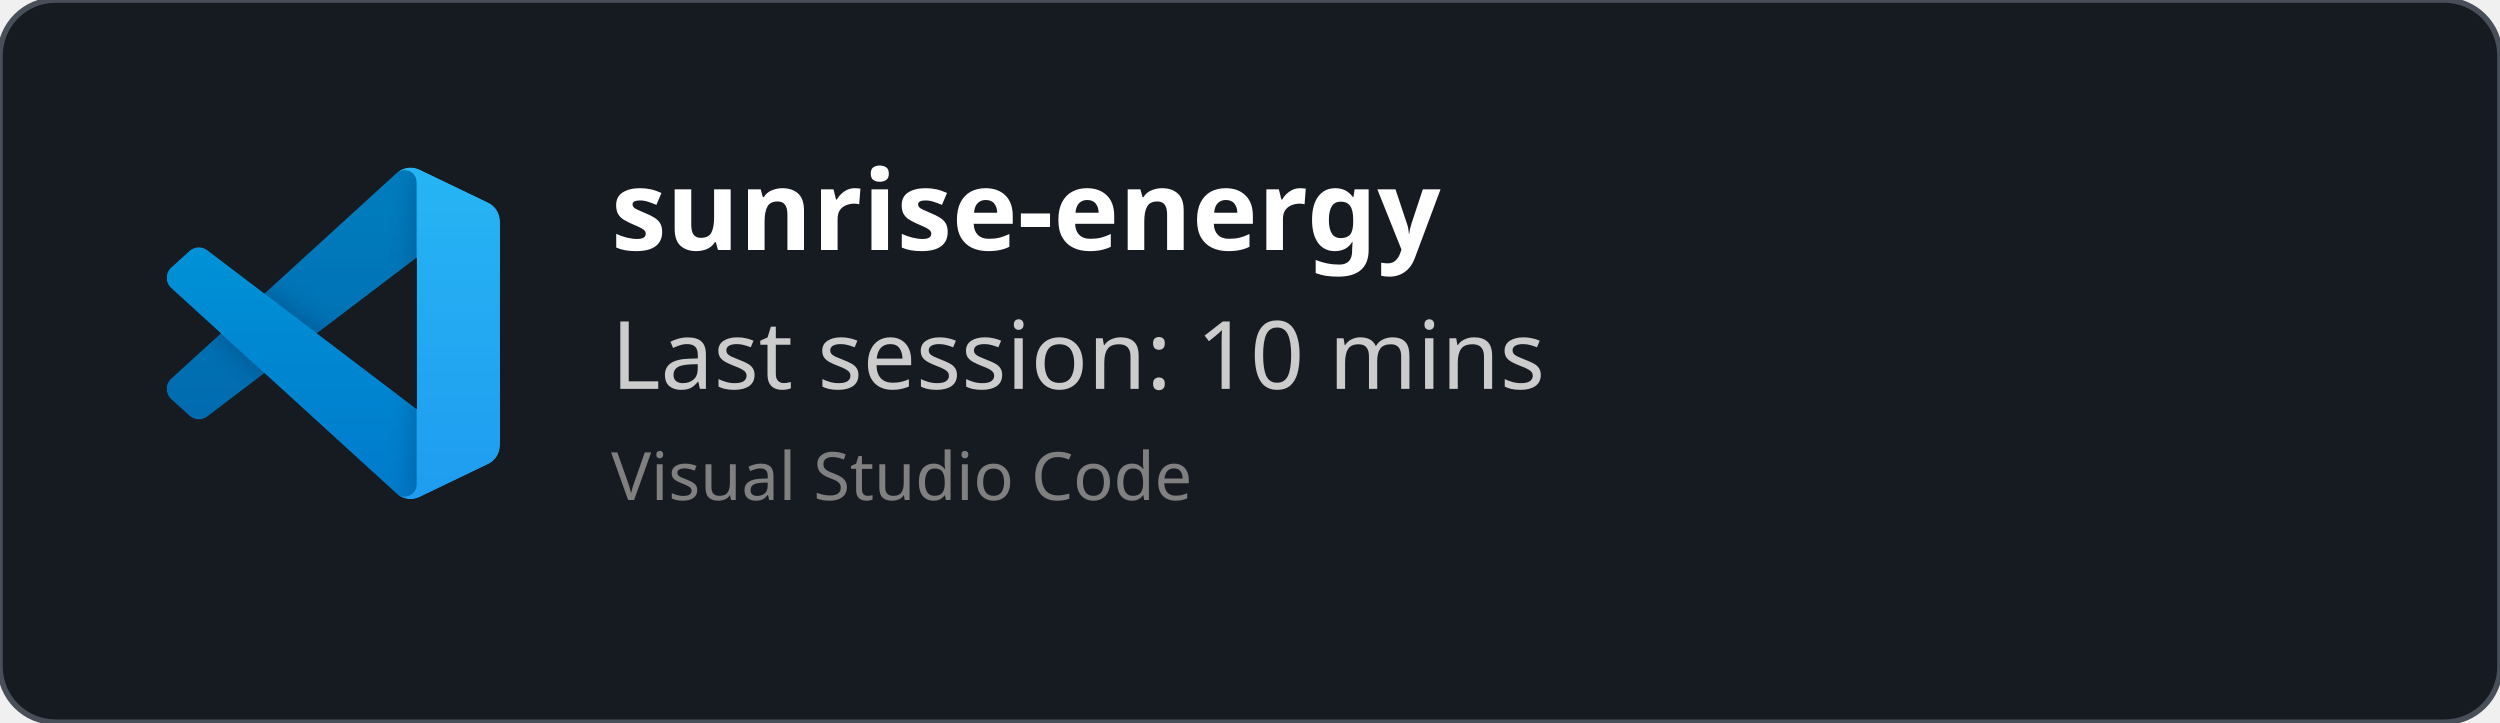
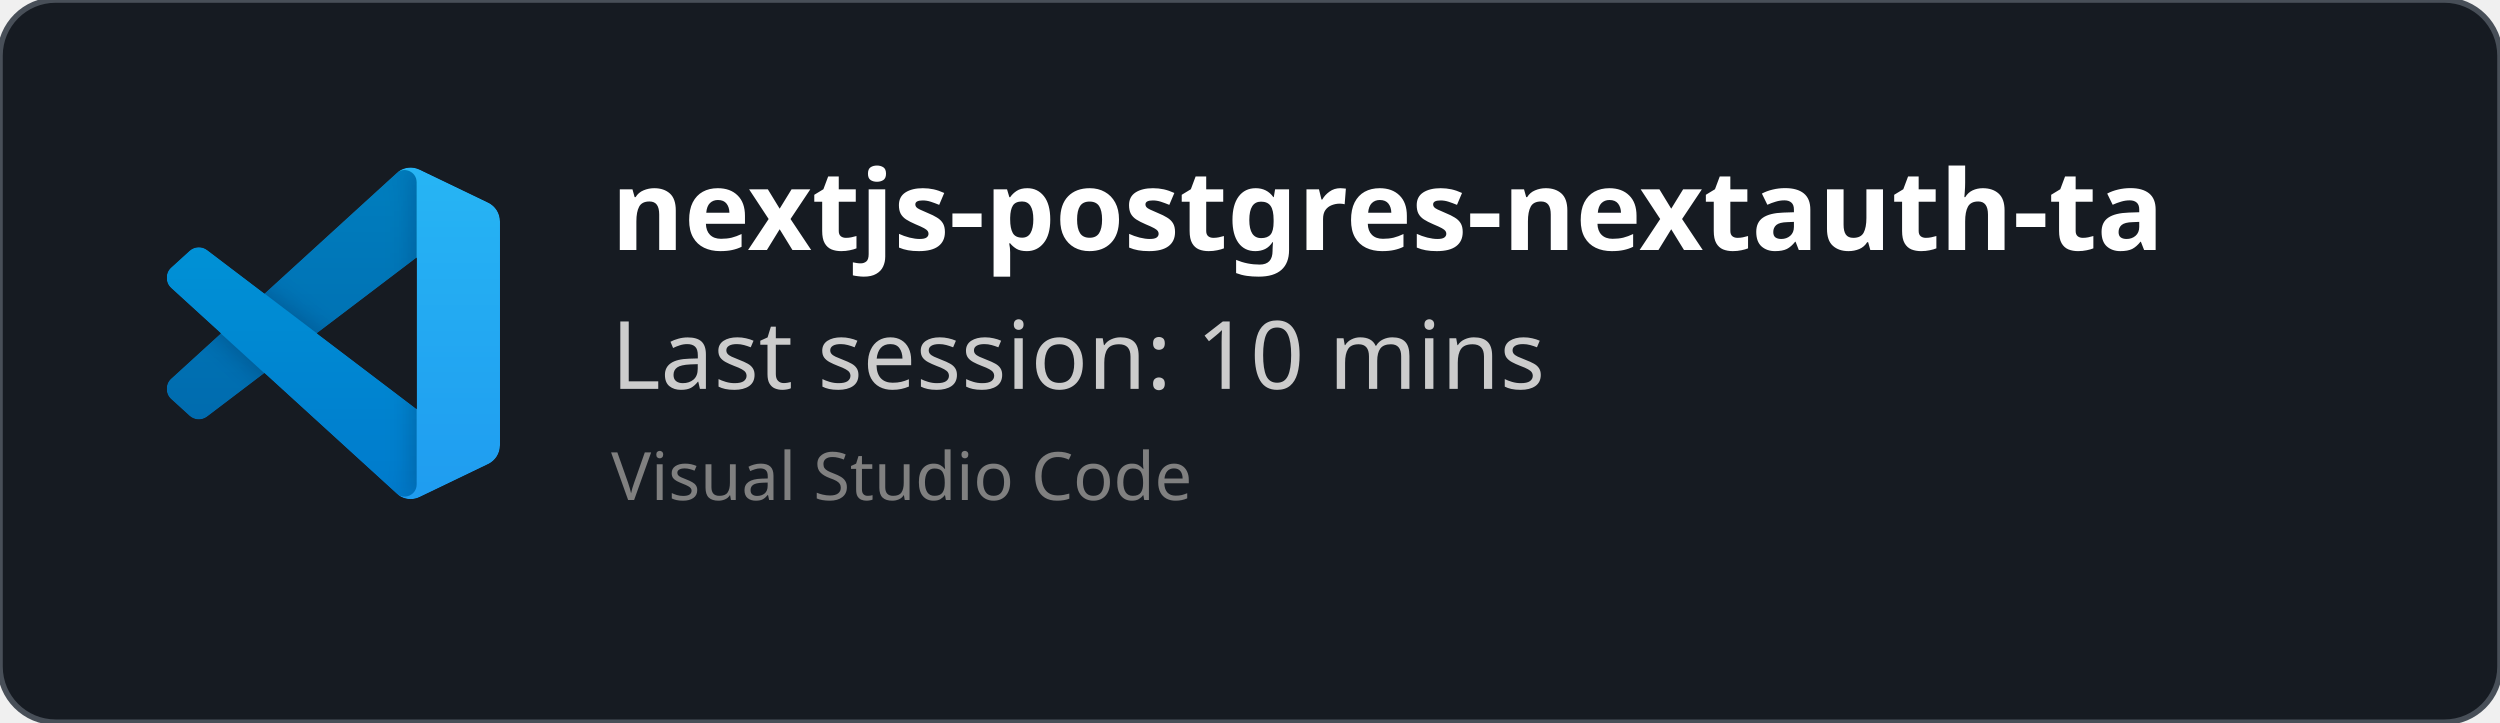
<svg xmlns="http://www.w3.org/2000/svg" width="450" height="130" viewBox="0 0 450 130" fill="none" role="img">
  <style>
    *{
        font-family: 'Segoe UI', Ubuntu, monospace
    }
    </style>
  <defs>
    <clipPath id="horizontalClip" x="20" y="20" width="500" height="200">
      <rect x="90" y="20" width="300" height="50" />
    </clipPath>
  </defs>
  <rect width="450" height="130" fill="rgba(22,27,34)" stroke="#484f58" stroke-width="1" fill-opacity="1" stroke-opacity="1" x="0" y="0" rx="10px" ry="10px">
    </rect>
  <svg width="60" height="60" x="30" y="30" viewBox="0 0 100 100" fill="none" id="vscode">
    <mask id="mask0" mask-type="alpha" maskUnits="userSpaceOnUse" x="0" y="0" width="100" height="100">
      <path fill-rule="evenodd" clip-rule="evenodd" d="M70.912 99.317C72.487 99.931 74.283 99.891 75.873 99.126L96.461 89.22C98.624 88.179 100 85.989 100 83.587V16.413C100 14.011 98.624 11.822 96.461 10.781L75.873 0.874C73.786 -0.13 71.345 0.116 69.513 1.447C69.252 1.637 69.003 1.849 68.769 2.083L29.355 38.041L12.187 25.01C10.589 23.797 8.354 23.896 6.869 25.246L1.363 30.255C-0.453 31.906 -0.455 34.763 1.359 36.417L16.247 50L1.359 63.583C-0.455 65.237 -0.453 68.094 1.363 69.745L6.869 74.754C8.354 76.104 10.589 76.204 12.187 74.99L29.355 61.959L68.769 97.917C69.392 98.541 70.125 99.01 70.912 99.317ZM75.015 27.299L45.109 50L75.015 72.701V27.299Z" fill="white" />
    </mask>
    <g mask="url(#mask0)">
      <path d="M96.461 10.796L75.857 0.876C73.472 -0.273 70.622 0.212 68.75 2.083L1.299 63.583C-0.516 65.237 -0.514 68.094 1.303 69.745L6.813 74.754C8.298 76.104 10.535 76.204 12.134 74.99L93.361 13.37C96.086 11.303 100 13.246 100 16.667V16.427C100 14.027 98.625 11.838 96.461 10.796Z" fill="#0065A9" />
      <g filter="url(#filter0_d)">
        <path d="M96.461 89.204L75.857 99.124C73.472 100.273 70.622 99.788 68.75 97.917L1.299 36.417C-0.516 34.763 -0.514 31.906 1.303 30.255L6.813 25.246C8.298 23.896 10.535 23.796 12.134 25.009L93.361 86.63C96.086 88.697 100 86.754 100 83.333V83.573C100 85.974 98.625 88.162 96.461 89.204Z" fill="#007ACC" />
      </g>
      <g filter="url(#filter1_d)">
        <path d="M75.858 99.126C73.472 100.274 70.622 99.788 68.75 97.917C71.056 100.223 75 98.59 75 95.328V4.672C75 1.41 71.056 -0.223 68.75 2.083C70.622 0.211 73.472 -0.274 75.858 0.874L96.459 10.781C98.623 11.822 100 14.011 100 16.413V83.587C100 85.989 98.623 88.179 96.459 89.22L75.858 99.126Z" fill="#1F9CF0" />
      </g>
      <g style="mix-blend-mode:overlay" opacity="0.25">
        <path fill-rule="evenodd" clip-rule="evenodd" d="M70.851 99.317C72.426 99.931 74.222 99.891 75.812 99.126L96.4 89.22C98.563 88.179 99.939 85.989 99.939 83.587V16.413C99.939 14.011 98.564 11.822 96.4 10.781L75.812 0.874C73.725 -0.13 71.284 0.116 69.453 1.447C69.191 1.637 68.942 1.849 68.708 2.083L29.294 38.041L12.126 25.01C10.528 23.796 8.293 23.896 6.809 25.246L1.302 30.255C-0.513 31.906 -0.515 34.763 1.298 36.417L16.186 50L1.298 63.583C-0.515 65.237 -0.513 68.094 1.302 69.745L6.809 74.754C8.293 76.104 10.528 76.204 12.126 74.99L29.294 61.959L68.708 97.917C69.332 98.54 70.064 99.01 70.851 99.317ZM74.954 27.299L45.048 50L74.954 72.701V27.299Z" fill="url(#paint0_linear)" />
      </g>
    </g>
    <defs>
      <filter id="filter0_d" x="-8.394" y="15.829" width="116.727" height="92.246" filterUnits="userSpaceOnUse" color-interpolation-filters="sRGB">
        <feFlood flood-opacity="0" result="BackgroundImageFix" />
        <feColorMatrix in="SourceAlpha" type="matrix" values="0 0 0 0 0 0 0 0 0 0 0 0 0 0 0 0 0 0 127 0" />
        <feOffset />
        <feGaussianBlur stdDeviation="4.167" />
        <feColorMatrix type="matrix" values="0 0 0 0 0 0 0 0 0 0 0 0 0 0 0 0 0 0 0.25 0" />
        <feBlend mode="overlay" in2="BackgroundImageFix" result="effect1_dropShadow" />
        <feBlend mode="normal" in="SourceGraphic" in2="effect1_dropShadow" result="shape" />
      </filter>
      <filter id="filter1_d" x="60.417" y="-8.076" width="47.917" height="116.151" filterUnits="userSpaceOnUse" color-interpolation-filters="sRGB">
        <feFlood flood-opacity="0" result="BackgroundImageFix" />
        <feColorMatrix in="SourceAlpha" type="matrix" values="0 0 0 0 0 0 0 0 0 0 0 0 0 0 0 0 0 0 127 0" />
        <feOffset />
        <feGaussianBlur stdDeviation="4.167" />
        <feColorMatrix type="matrix" values="0 0 0 0 0 0 0 0 0 0 0 0 0 0 0 0 0 0 0.25 0" />
        <feBlend mode="overlay" in2="BackgroundImageFix" result="effect1_dropShadow" />
        <feBlend mode="normal" in="SourceGraphic" in2="effect1_dropShadow" result="shape" />
      </filter>
      <linearGradient id="paint0_linear" x1="49.939" y1="0.258" x2="49.939" y2="99.742" gradientUnits="userSpaceOnUse">
        <stop stop-color="white" />
        <stop offset="1" stop-color="white" stop-opacity="0" />
      </linearGradient>
    </defs>
  </svg>
  <text x="110" y="45" font-size="20" clip-path="url(#horizontalClip)" font-weight="bold" font-family="Ubuntu" fill="white">
-     sunrise-energy
+     nextjs-postgres-nextauth-tailwindcss-template-main
    </text>
  <text x="110" y="70" font-size="17px" font-family="Ubuntu" fill="#ccc">
    Last session: 10 mins
    </text>
  <text x="110" y="90" font-size="12px" font-family="Ubuntu" fill="grey">
    Visual Studio Code
    </text>
</svg>
